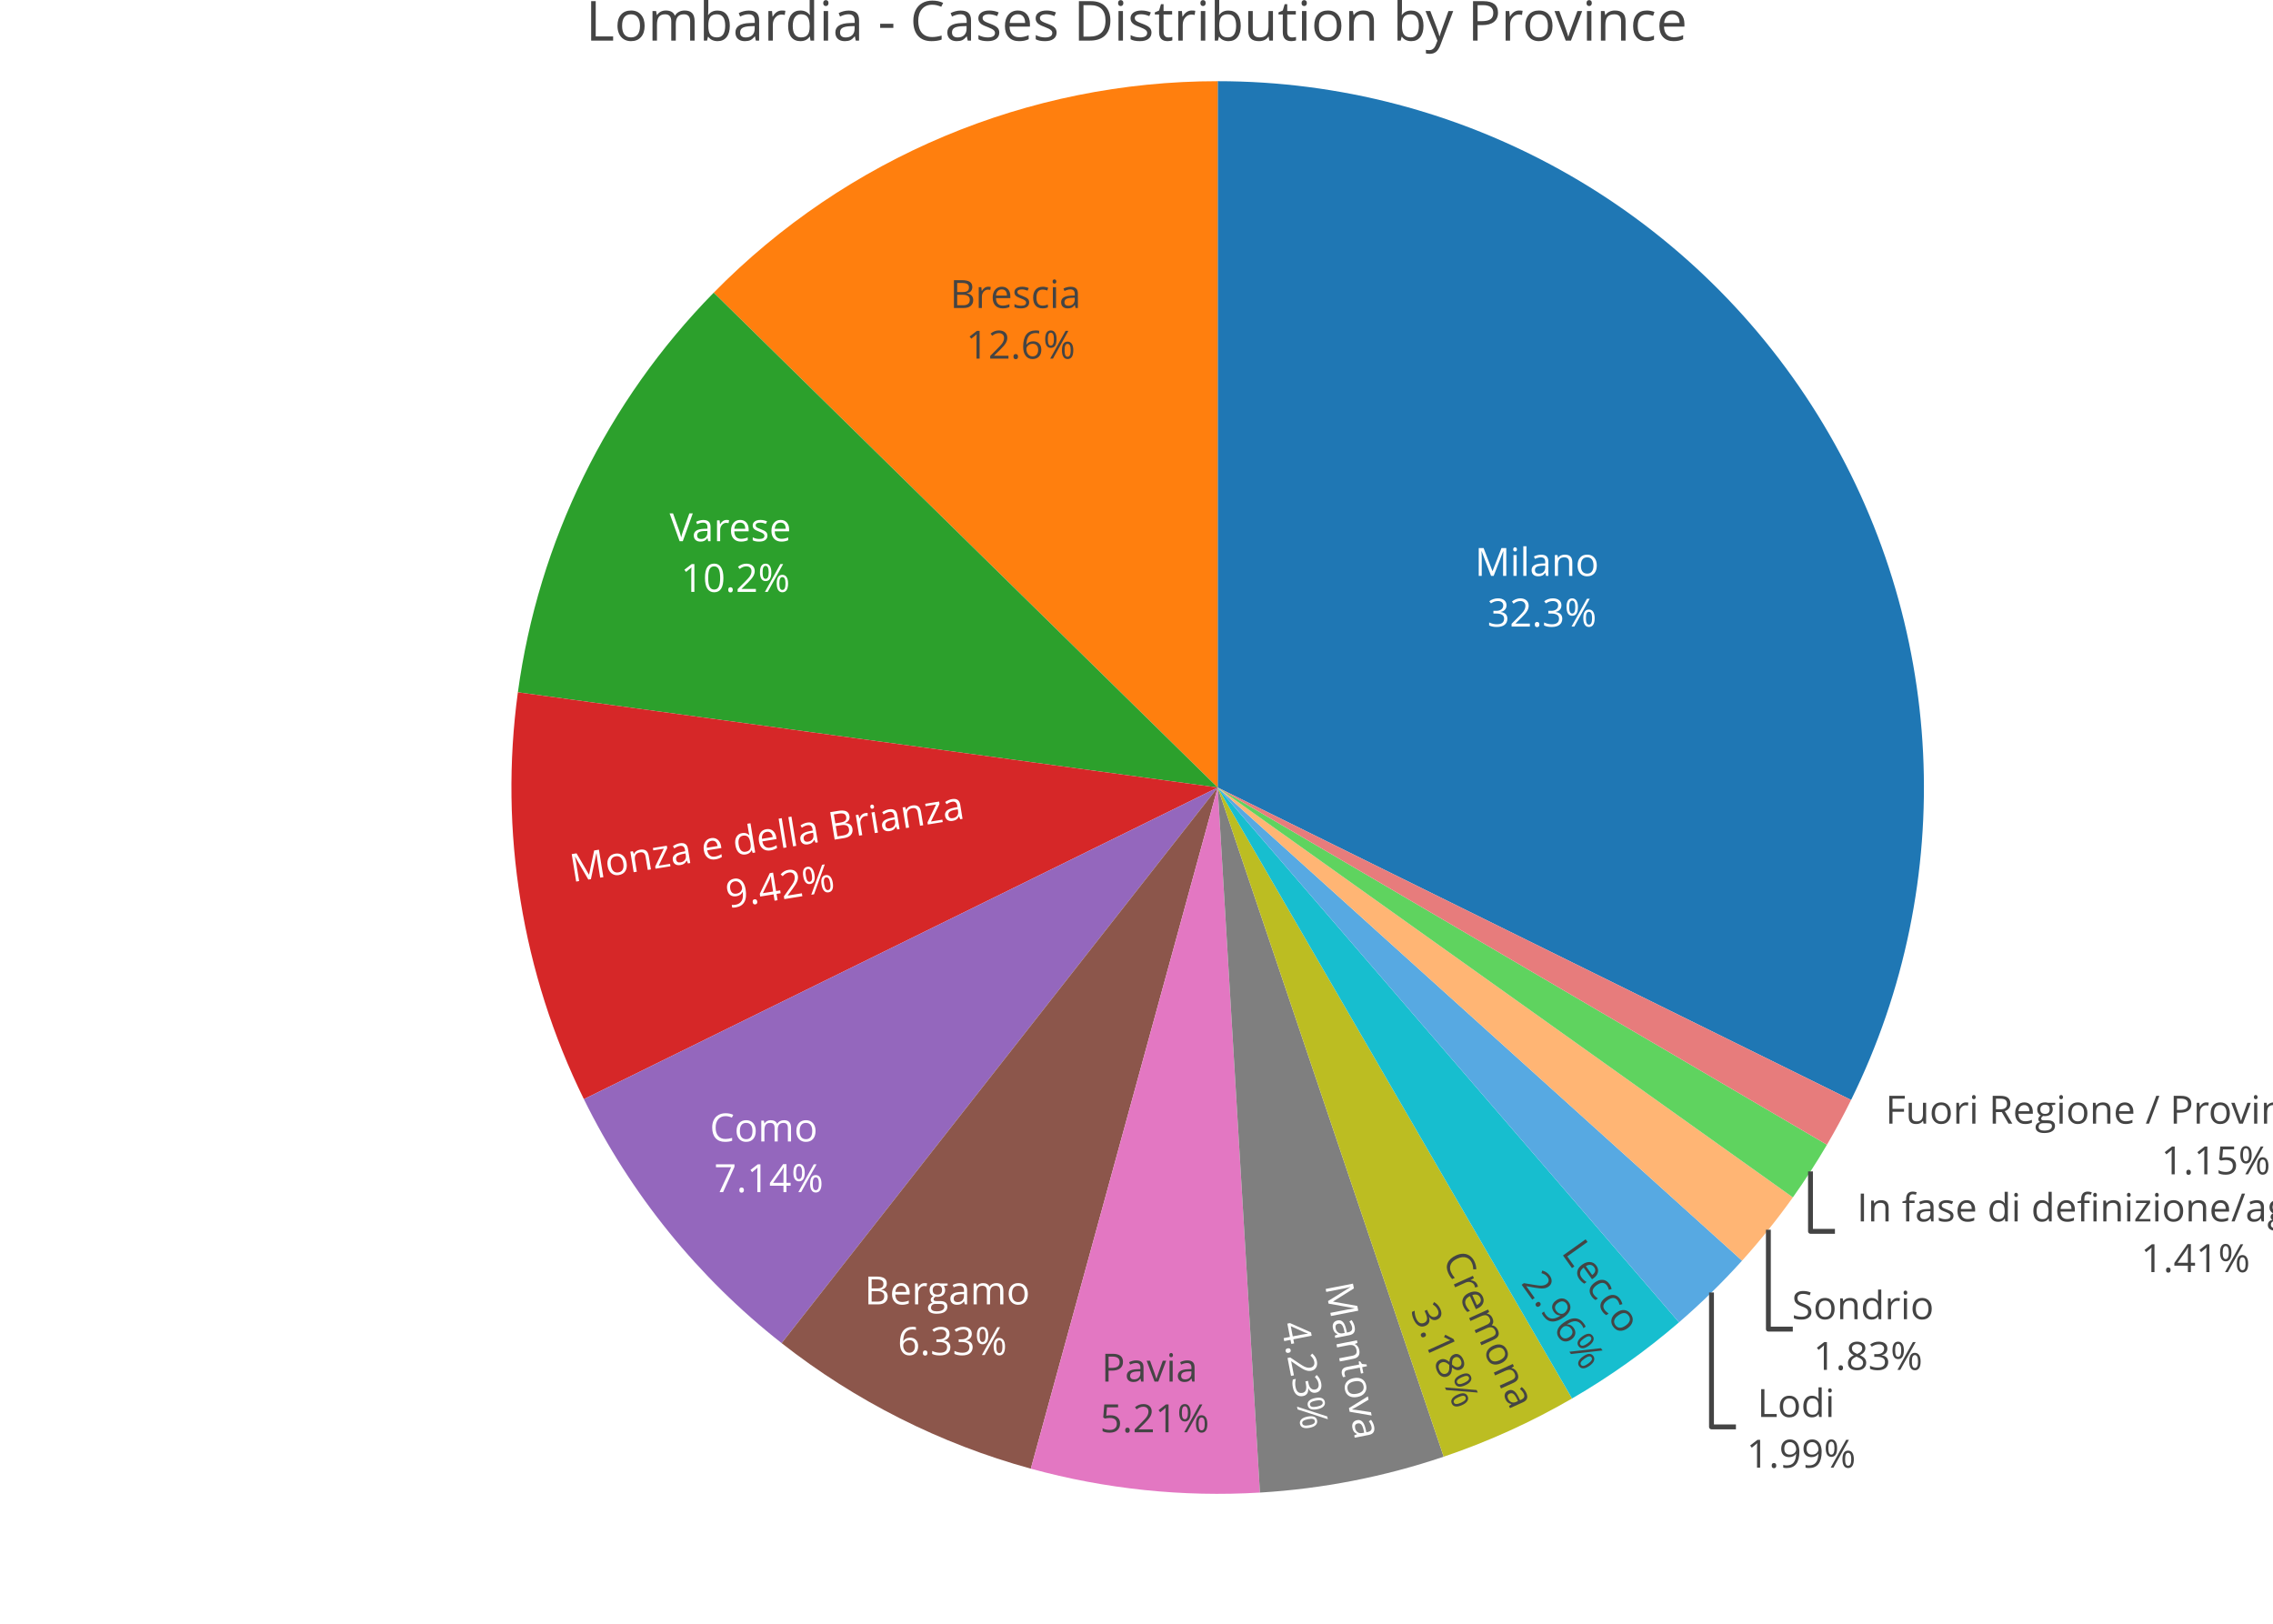
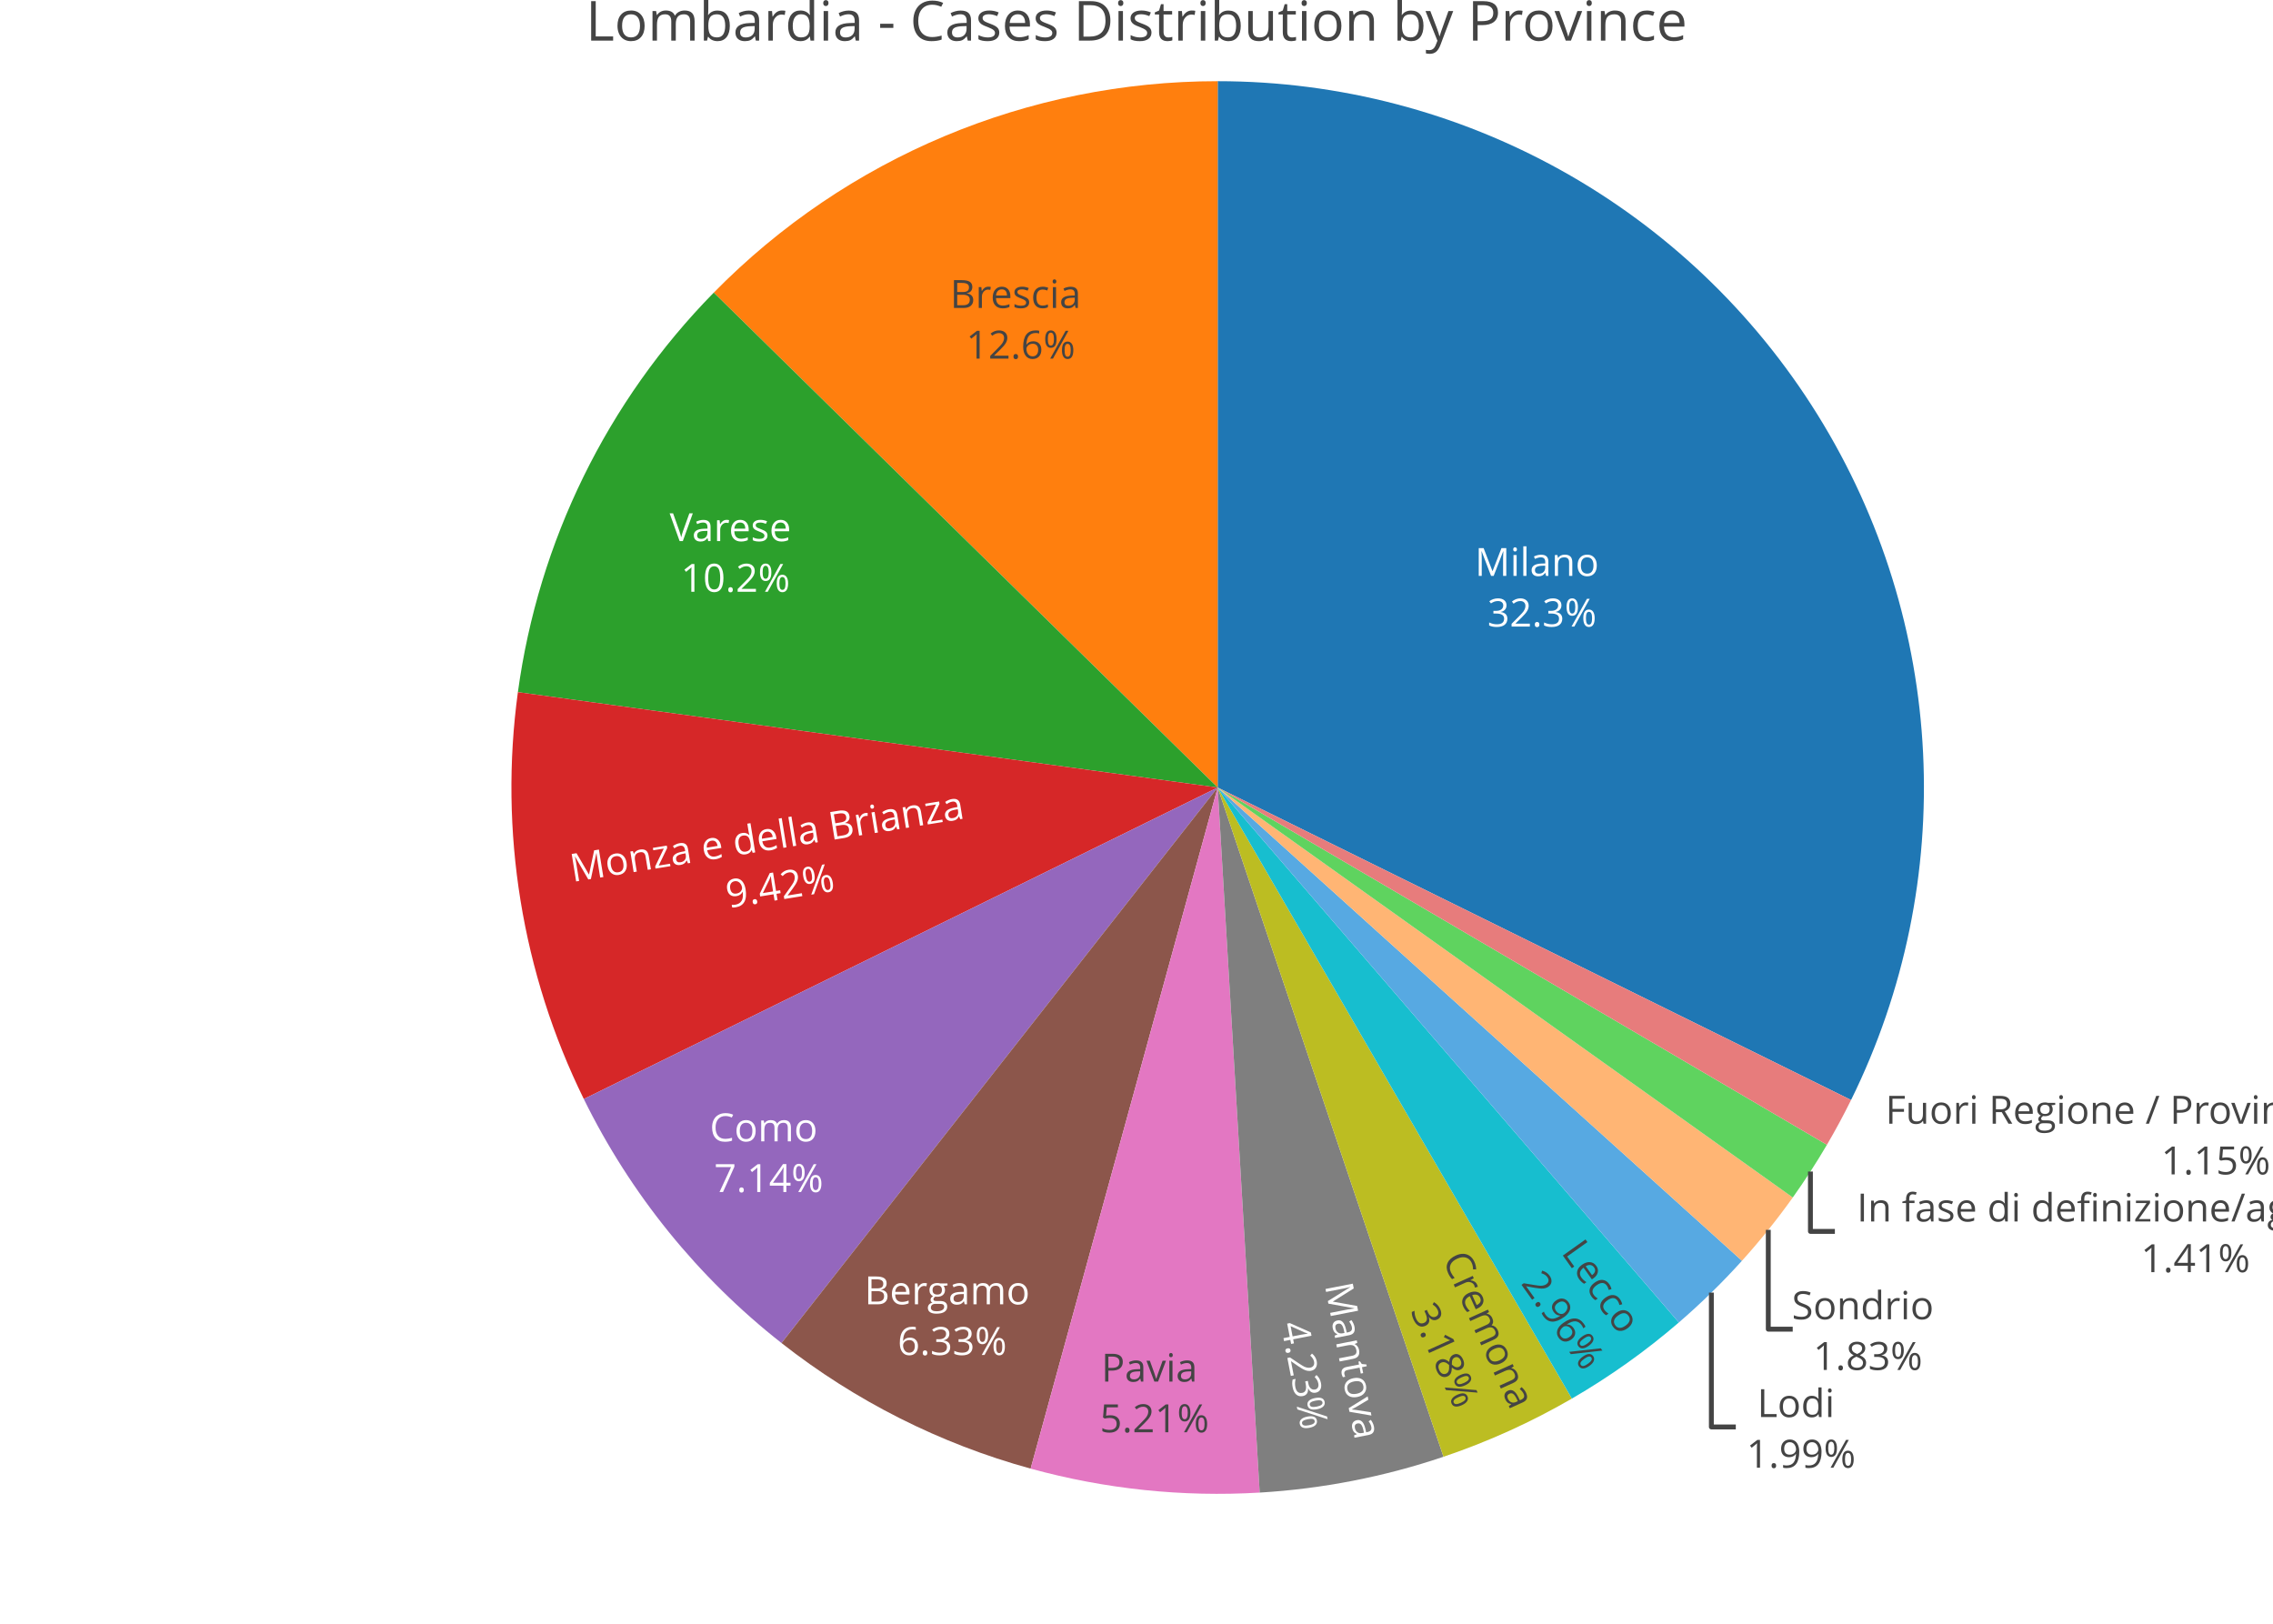
<svg xmlns="http://www.w3.org/2000/svg" class="main-svg" width="700" height="500" style="" viewBox="0 0 700 500">
  <rect x="0" y="0" width="700" height="500" style="fill: rgb(255, 255, 255); fill-opacity: 1;" />
-   <defs id="defs-ba0e98">
+   <defs id="defs-973175">
    <g class="clips" />
    <g class="gradients" />
  </defs>
  <g class="bglayer" />
  <g class="layer-below">
    <g class="imagelayer" />
    <g class="shapelayer" />
  </g>
  <g class="cartesianlayer" />
  <g class="polarlayer" />
  <g class="ternarylayer" />
  <g class="geolayer" />
  <g class="funnelarealayer" />
  <g class="pielayer">
    <g class="trace" stroke-linejoin="round" style="opacity: 1;">
      <g class="slice">
-         <path class="surface" d="M375,242.5l0,-217.5a217.5,217.5 0 0 1 195.067,313.704Z" style="pointer-events: all; stroke-width: 0; fill: rgb(31, 119, 180); fill-opacity: 1; stroke: rgb(68, 68, 68); stroke-opacity: 1;" />
+         <path class="surface" d="M375,242.5l0,-217.5a217.5,217.5 0 0 1 195.059,313.72Z" style="pointer-events: all; stroke-width: 0; fill: rgb(31, 119, 180); fill-opacity: 1; stroke: rgb(68, 68, 68); stroke-opacity: 1;" />
        <g class="slicetext">
-           <text data-notex="1" class="slicetext" transform="translate(474.8823,177.3368)" text-anchor="middle" x="0" y="0" style="font-family: 'Open Sans', verdana, arial, sans-serif; font-size: 12px; fill: rgb(255, 255, 255); fill-opacity: 1; white-space: pre;">
+           <text data-notex="1" class="slicetext" transform="translate(474.8837,177.3417)" text-anchor="middle" x="0" y="0" style="font-family: 'Open Sans', verdana, arial, sans-serif; font-size: 12px; fill: rgb(255, 255, 255); fill-opacity: 1; white-space: pre;">
            <tspan class="line" dy="0em" x="0" y="0">Milano</tspan>
            <tspan class="line" dy="1.3em" x="0" y="0">32.3%</tspan>
          </text>
        </g>
      </g>
      <g class="slice">
-         <path class="surface" d="M375,242.5l-155.204,-152.374a217.5,217.5 0 0 1 155.204,-65.126Z" style="pointer-events: all; stroke-width: 0; fill: rgb(255, 127, 14); fill-opacity: 1; stroke: rgb(68, 68, 68); stroke-opacity: 1;" />
+         <path class="surface" d="M375,242.5l-155.185,-152.394a217.5,217.5 0 0 1 155.185,-65.106Z" style="pointer-events: all; stroke-width: 0; fill: rgb(255, 127, 14); fill-opacity: 1; stroke: rgb(68, 68, 68); stroke-opacity: 1;" />
        <g class="slicetext">
-           <text data-notex="1" class="slicetext" transform="translate(314.3212,94.8391)" text-anchor="middle" x="0" y="0" style="font-family: 'Open Sans', verdana, arial, sans-serif; font-size: 12px; fill: rgb(68, 68, 68); fill-opacity: 1; white-space: pre;">
+           <text data-notex="1" class="slicetext" transform="translate(314.3278,94.82915)" text-anchor="middle" x="0" y="0" style="font-family: 'Open Sans', verdana, arial, sans-serif; font-size: 12px; fill: rgb(68, 68, 68); fill-opacity: 1; white-space: pre;">
            <tspan class="line" dy="0em" x="0" y="0">Brescia</tspan>
            <tspan class="line" dy="1.3em" x="0" y="0">12.6%</tspan>
          </text>
        </g>
      </g>
      <g class="slice">
-         <path class="surface" d="M375,242.5l-215.514,-29.326a217.5,217.5 0 0 1 60.309,-123.048Z" style="pointer-events: all; stroke-width: 0; fill: rgb(44, 160, 44); fill-opacity: 1; stroke: rgb(68, 68, 68); stroke-opacity: 1;" />
+         <path class="surface" d="M375,242.5l-215.508,-29.367a217.5,217.5 0 0 1 60.323,-123.027Z" style="pointer-events: all; stroke-width: 0; fill: rgb(44, 160, 44); fill-opacity: 1; stroke: rgb(68, 68, 68); stroke-opacity: 1;" />
        <g class="slicetext">
-           <text data-notex="1" class="slicetext" transform="translate(226.4828,166.6527)" text-anchor="middle" x="0" y="0" style="font-family: 'Open Sans', verdana, arial, sans-serif; font-size: 12px; fill: rgb(255, 255, 255); fill-opacity: 1; white-space: pre;">
+           <text data-notex="1" class="slicetext" transform="translate(226.4909,166.6274)" text-anchor="middle" x="0" y="0" style="font-family: 'Open Sans', verdana, arial, sans-serif; font-size: 12px; fill: rgb(255, 255, 255); fill-opacity: 1; white-space: pre;">
            <tspan class="line" dy="0em" x="0" y="0">Varese</tspan>
            <tspan class="line" dy="1.3em" x="0" y="0">10.2%</tspan>
          </text>
        </g>
      </g>
      <g class="slice">
-         <path class="surface" d="M375,242.5l-195.187,95.96a217.5,217.5 0 0 1 -20.327,-125.285Z" style="pointer-events: all; stroke-width: 0; fill: rgb(214, 39, 40); fill-opacity: 1; stroke: rgb(68, 68, 68); stroke-opacity: 1;" />
+         <path class="surface" d="M375,242.5l-195.207,95.919a217.5,217.5 0 0 1 -20.301,-125.286Z" style="pointer-events: all; stroke-width: 0; fill: rgb(214, 39, 40); fill-opacity: 1; stroke: rgb(68, 68, 68); stroke-opacity: 1;" />
        <g class="slicetext">
-           <text data-notex="1" class="slicetext" transform="translate(238.3705,261.5727)rotate(-9.215595)" text-anchor="middle" x="0" y="0" style="font-family: 'Open Sans', verdana, arial, sans-serif; font-size: 12px; fill: rgb(255, 255, 255); fill-opacity: 1; white-space: pre;">
+           <text data-notex="1" class="slicetext" transform="translate(238.3661,261.5456)rotate(-9.204203)" text-anchor="middle" x="0" y="0" style="font-family: 'Open Sans', verdana, arial, sans-serif; font-size: 12px; fill: rgb(255, 255, 255); fill-opacity: 1; white-space: pre;">
            <tspan class="line" dy="0em" x="0" y="0">Monza e della Brianza</tspan>
            <tspan class="line" dy="1.3em" x="0" y="0">9.42%</tspan>
          </text>
        </g>
      </g>
      <g class="slice">
-         <path class="surface" d="M375,242.5l-134.284,171.097a217.5,217.5 0 0 1 -60.903,-75.137Z" style="pointer-events: all; stroke-width: 0; fill: rgb(148, 103, 189); fill-opacity: 1; stroke: rgb(68, 68, 68); stroke-opacity: 1;" />
+         <path class="surface" d="M375,242.5l-134.327,171.063a217.5,217.5 0 0 1 -60.88,-75.144Z" style="pointer-events: all; stroke-width: 0; fill: rgb(148, 103, 189); fill-opacity: 1; stroke: rgb(68, 68, 68); stroke-opacity: 1;" />
        <g class="slicetext">
-           <text data-notex="1" class="slicetext" transform="translate(236.7698,351.4893)" text-anchor="middle" x="0" y="0" style="font-family: 'Open Sans', verdana, arial, sans-serif; font-size: 12px; fill: rgb(255, 255, 255); fill-opacity: 1; white-space: pre;">
+           <text data-notex="1" class="slicetext" transform="translate(236.7417,351.4596)" text-anchor="middle" x="0" y="0" style="font-family: 'Open Sans', verdana, arial, sans-serif; font-size: 12px; fill: rgb(255, 255, 255); fill-opacity: 1; white-space: pre;">
            <tspan class="line" dy="0em" x="0" y="0">Como</tspan>
            <tspan class="line" dy="1.3em" x="0" y="0">7.14%</tspan>
          </text>
        </g>
      </g>
      <g class="slice">
-         <path class="surface" d="M375,242.5l-57.547,209.749a217.5,217.5 0 0 1 -76.737,-38.652Z" style="pointer-events: all; stroke-width: 0; fill: rgb(140, 86, 75); fill-opacity: 1; stroke: rgb(68, 68, 68); stroke-opacity: 1;" />
+         <path class="surface" d="M375,242.5l-57.605,209.733a217.5,217.5 0 0 1 -76.722,-38.67Z" style="pointer-events: all; stroke-width: 0; fill: rgb(140, 86, 75); fill-opacity: 1; stroke: rgb(68, 68, 68); stroke-opacity: 1;" />
        <g class="slicetext">
-           <text data-notex="1" class="slicetext" transform="translate(293.2955,401.6552)" text-anchor="middle" x="0" y="0" style="font-family: 'Open Sans', verdana, arial, sans-serif; font-size: 12px; fill: rgb(255, 255, 255); fill-opacity: 1; white-space: pre;">
+           <text data-notex="1" class="slicetext" transform="translate(293.2517,401.6353)" text-anchor="middle" x="0" y="0" style="font-family: 'Open Sans', verdana, arial, sans-serif; font-size: 12px; fill: rgb(255, 255, 255); fill-opacity: 1; white-space: pre;">
            <tspan class="line" dy="0em" x="0" y="0">Bergamo</tspan>
            <tspan class="line" dy="1.3em" x="0" y="0">6.33%</tspan>
          </text>
        </g>
      </g>
      <g class="slice">
-         <path class="surface" d="M375,242.5l13.017,217.11a217.5,217.5 0 0 1 -70.563,-7.361Z" style="pointer-events: all; stroke-width: 0; fill: rgb(227, 119, 194); fill-opacity: 1; stroke: rgb(68, 68, 68); stroke-opacity: 1;" />
+         <path class="surface" d="M375,242.5l12.941,217.115a217.5,217.5 0 0 1 -70.546,-7.382Z" style="pointer-events: all; stroke-width: 0; fill: rgb(227, 119, 194); fill-opacity: 1; stroke: rgb(68, 68, 68); stroke-opacity: 1;" />
        <g class="slicetext">
-           <text data-notex="1" class="slicetext" transform="translate(355.5972,425.4371)" text-anchor="middle" x="0" y="0" style="font-family: 'Open Sans', verdana, arial, sans-serif; font-size: 12px; fill: rgb(68, 68, 68); fill-opacity: 1; white-space: pre;">
+           <text data-notex="1" class="slicetext" transform="translate(355.5384,425.4366)" text-anchor="middle" x="0" y="0" style="font-family: 'Open Sans', verdana, arial, sans-serif; font-size: 12px; fill: rgb(68, 68, 68); fill-opacity: 1; white-space: pre;">
            <tspan class="line" dy="0em" x="0" y="0">Pavia</tspan>
            <tspan class="line" dy="1.3em" x="0" y="0">5.21%</tspan>
          </text>
        </g>
      </g>
      <g class="slice">
-         <path class="surface" d="M375,242.5l69.603,206.062a217.5,217.5 0 0 1 -56.586,11.048Z" style="pointer-events: all; stroke-width: 0; fill: rgb(127, 127, 127); fill-opacity: 1; stroke: rgb(68, 68, 68); stroke-opacity: 1;" />
+         <path class="surface" d="M375,242.5l69.544,206.082a217.5,217.5 0 0 1 -56.603,11.032Z" style="pointer-events: all; stroke-width: 0; fill: rgb(127, 127, 127); fill-opacity: 1; stroke: rgb(68, 68, 68); stroke-opacity: 1;" />
        <g class="slicetext">
-           <text data-notex="1" class="slicetext" transform="translate(413.0097,421.2426)rotate(78.95266)" text-anchor="middle" x="0" y="0" style="font-family: 'Open Sans', verdana, arial, sans-serif; font-size: 12px; fill: rgb(255, 255, 255); fill-opacity: 1; white-space: pre;">
+           <text data-notex="1" class="slicetext" transform="translate(412.9518,421.249)rotate(78.97085)" text-anchor="middle" x="0" y="0" style="font-family: 'Open Sans', verdana, arial, sans-serif; font-size: 12px; fill: rgb(255, 255, 255); fill-opacity: 1; white-space: pre;">
            <tspan class="line" dy="0em" x="0" y="0">Mantova</tspan>
            <tspan class="line" dy="1.3em" x="0" y="0">4.23%</tspan>
          </text>
        </g>
      </g>
      <g class="slice">
-         <path class="surface" d="M375,242.5l109.135,188.138a217.5,217.5 0 0 1 -39.532,17.925Z" style="pointer-events: all; stroke-width: 0; fill: rgb(188, 189, 34); fill-opacity: 1; stroke: rgb(68, 68, 68); stroke-opacity: 1;" />
+         <path class="surface" d="M375,242.5l109.081,188.169a217.5,217.5 0 0 1 -39.537,17.913Z" style="pointer-events: all; stroke-width: 0; fill: rgb(188, 189, 34); fill-opacity: 1; stroke: rgb(68, 68, 68); stroke-opacity: 1;" />
        <g class="slicetext">
-           <text data-notex="1" class="slicetext" transform="translate(455.4433,412.518)rotate(65.60959)" text-anchor="middle" x="0" y="0" style="font-family: 'Open Sans', verdana, arial, sans-serif; font-size: 12px; fill: rgb(68, 68, 68); fill-opacity: 1; white-space: pre;">
+           <text data-notex="1" class="slicetext" transform="translate(455.3946,412.5408)rotate(65.62597)" text-anchor="middle" x="0" y="0" style="font-family: 'Open Sans', verdana, arial, sans-serif; font-size: 12px; fill: rgb(68, 68, 68); fill-opacity: 1; white-space: pre;">
            <tspan class="line" dy="0em" x="0" y="0">Cremona</tspan>
            <tspan class="line" dy="1.3em" x="0" y="0">3.18%</tspan>
          </text>
        </g>
      </g>
      <g class="slice">
-         <path class="surface" d="M375,242.5l142.072,164.687a217.5,217.5 0 0 1 -32.937,23.451Z" style="pointer-events: all; stroke-width: 0; fill: rgb(23, 190, 207); fill-opacity: 1; stroke: rgb(68, 68, 68); stroke-opacity: 1;" />
+         <path class="surface" d="M375,242.5l142.022,164.73a217.5,217.5 0 0 1 -32.941,23.439Z" style="pointer-events: all; stroke-width: 0; fill: rgb(23, 190, 207); fill-opacity: 1; stroke: rgb(68, 68, 68); stroke-opacity: 1;" />
        <g class="slicetext">
-           <text data-notex="1" class="slicetext" transform="translate(490.7401,399.7926)rotate(54.54963)" text-anchor="middle" x="0" y="0" style="font-family: 'Open Sans', verdana, arial, sans-serif; font-size: 12px; fill: rgb(68, 68, 68); fill-opacity: 1; white-space: pre;">
+           <text data-notex="1" class="slicetext" transform="translate(490.6949,399.828)rotate(54.56648)" text-anchor="middle" x="0" y="0" style="font-family: 'Open Sans', verdana, arial, sans-serif; font-size: 12px; fill: rgb(68, 68, 68); fill-opacity: 1; white-space: pre;">
            <tspan class="line" dy="0em" x="0" y="0">Lecco</tspan>
            <tspan class="line" dy="1.3em" x="0" y="0">2.96%</tspan>
          </text>
        </g>
      </g>
      <g class="slice">
-         <path class="surface" d="M375,242.5l161.486,145.7a217.5,217.5 0 0 1 -19.414,18.987Z" style="pointer-events: all; stroke-width: 0; fill: rgb(87, 169, 226); fill-opacity: 1; stroke: rgb(68, 68, 68); stroke-opacity: 1;" />
+         <path class="surface" d="M375,242.5l161.459,145.73a217.5,217.5 0 0 1 -19.437,19Z" style="pointer-events: all; stroke-width: 0; fill: rgb(87, 169, 226); fill-opacity: 1; stroke: rgb(68, 68, 68); stroke-opacity: 1;" />
        <g class="slicetext">
-           <text data-notex="1" class="slicetext" transform="translate(554.6967,436.3311)" text-anchor="middle" x="0" y="0" style="font-family: 'Open Sans', verdana, arial, sans-serif; font-size: 12px; fill: rgb(68, 68, 68); fill-opacity: 1; white-space: pre;">
+           <text data-notex="1" class="slicetext" transform="translate(554.6585,436.3496)" text-anchor="middle" x="0" y="0" style="font-family: 'Open Sans', verdana, arial, sans-serif; font-size: 12px; fill: rgb(68, 68, 68); fill-opacity: 1; white-space: pre;">
            <tspan class="line" dy="0em" x="0" y="0">Lodi</tspan>
            <tspan class="line" dy="1.3em" x="0" y="0">1.99%</tspan>
          </text>
        </g>
-         <path class="textline" stroke-width="1.5" d="M527.076,397.997V439.386h7.527" fill="none" style="stroke: rgb(68, 68, 68); stroke-opacity: 1;" />
+         <path class="textline" stroke-width="1.5" d="M527.037,398.034V439.404h7.527" fill="none" style="stroke: rgb(68, 68, 68); stroke-opacity: 1;" />
      </g>
      <g class="slice">
-         <path class="surface" d="M375,242.5l177.139,126.207a217.5,217.5 0 0 1 -15.652,19.493Z" style="pointer-events: all; stroke-width: 0; fill: rgb(255, 181, 116); fill-opacity: 1; stroke: rgb(68, 68, 68); stroke-opacity: 1;" />
+         <path class="surface" d="M375,242.5l177.113,126.243a217.5,217.5 0 0 1 -15.654,19.487Z" style="pointer-events: all; stroke-width: 0; fill: rgb(255, 181, 116); fill-opacity: 1; stroke: rgb(68, 68, 68); stroke-opacity: 1;" />
        <g class="slicetext">
-           <text data-notex="1" class="slicetext" transform="translate(575.2606,406.2217)" text-anchor="middle" x="0" y="0" style="font-family: 'Open Sans', verdana, arial, sans-serif; font-size: 12px; fill: rgb(68, 68, 68); fill-opacity: 1; white-space: pre;">
+           <text data-notex="1" class="slicetext" transform="translate(575.2337,406.2402)" text-anchor="middle" x="0" y="0" style="font-family: 'Open Sans', verdana, arial, sans-serif; font-size: 12px; fill: rgb(68, 68, 68); fill-opacity: 1; white-space: pre;">
            <tspan class="line" dy="0em" x="0" y="0">Sondrio</tspan>
            <tspan class="line" dy="1.3em" x="0" y="0">1.83%</tspan>
          </text>
        </g>
-         <path class="textline" stroke-width="1.5" d="M544.593,378.679V409.276h7.527" fill="none" style="stroke: rgb(68, 68, 68); stroke-opacity: 1;" />
+         <path class="textline" stroke-width="1.5" d="M544.566,378.712V409.295h7.527" fill="none" style="stroke: rgb(68, 68, 68); stroke-opacity: 1;" />
      </g>
      <g class="slice">
-         <path class="surface" d="M375,242.5l187.632,110.002a217.5,217.5 0 0 1 -10.493,16.205Z" style="pointer-events: all; stroke-width: 0; fill: rgb(95, 211, 95); fill-opacity: 1; stroke: rgb(68, 68, 68); stroke-opacity: 1;" />
+         <path class="surface" d="M375,242.5l187.621,110.021a217.5,217.5 0 0 1 -10.509,16.223Z" style="pointer-events: all; stroke-width: 0; fill: rgb(95, 211, 95); fill-opacity: 1; stroke: rgb(68, 68, 68); stroke-opacity: 1;" />
        <g class="slicetext">
-           <text data-notex="1" class="slicetext" transform="translate(676.1393,376.1123)" text-anchor="middle" x="0" y="0" style="font-family: 'Open Sans', verdana, arial, sans-serif; font-size: 12px; fill: rgb(68, 68, 68); fill-opacity: 1; white-space: pre;">
+           <text data-notex="1" class="slicetext" transform="translate(676.1213,376.1309)" text-anchor="middle" x="0" y="0" style="font-family: 'Open Sans', verdana, arial, sans-serif; font-size: 12px; fill: rgb(68, 68, 68); fill-opacity: 1; white-space: pre;">
            <tspan class="line" dy="0em" x="0" y="0">In fase di definizione/aggiornamento</tspan>
            <tspan class="line" dy="1.3em" x="0" y="0">1.41%</tspan>
          </text>
        </g>
-         <path class="textline" stroke-width="1.5" d="M557.565,360.721V379.167h7.527" fill="none" style="stroke: rgb(68, 68, 68); stroke-opacity: 1;" />
+         <path class="textline" stroke-width="1.5" d="M557.547,360.749V379.186h7.527" fill="none" style="stroke: rgb(68, 68, 68); stroke-opacity: 1;" />
      </g>
      <g class="slice">
-         <path class="surface" d="M375,242.5l195.067,96.204a217.5,217.5 0 0 1 -7.435,13.798Z" style="pointer-events: all; stroke-width: 0; fill: rgb(231, 124, 124); fill-opacity: 1; stroke: rgb(68, 68, 68); stroke-opacity: 1;" />
+         <path class="surface" d="M375,242.5l195.059,96.22a217.5,217.5 0 0 1 -7.438,13.8Z" style="pointer-events: all; stroke-width: 0; fill: rgb(231, 124, 124); fill-opacity: 1; stroke: rgb(68, 68, 68); stroke-opacity: 1;" />
        <g class="slicetext">
-           <text data-notex="1" class="slicetext" transform="translate(682.376,346.003)" text-anchor="middle" x="0" y="0" style="font-family: 'Open Sans', verdana, arial, sans-serif; font-size: 12px; fill: rgb(68, 68, 68); fill-opacity: 1; white-space: pre;">
+           <text data-notex="1" class="slicetext" transform="translate(682.3666,346.0215)" text-anchor="middle" x="0" y="0" style="font-family: 'Open Sans', verdana, arial, sans-serif; font-size: 12px; fill: rgb(68, 68, 68); fill-opacity: 1; white-space: pre;">
            <tspan class="line" dy="0em" x="0" y="0">Fuori Regione / Provincia Autonoma</tspan>
            <tspan class="line" dy="1.3em" x="0" y="0">1.15%</tspan>
          </text>
        </g>
      </g>
    </g>
  </g>
  <g class="treemaplayer" />
  <g class="sunburstlayer" />
  <g class="glimages" />
-   <defs id="topdefs-ba0e98">
+   <defs id="topdefs-973175">
    <g class="clips" />
  </defs>
  <g class="layer-above">
    <g class="imagelayer" />
    <g class="shapelayer" />
  </g>
  <g class="infolayer">
    <g class="g-gtitle">
      <text class="gtitle" x="350" y="12.5" text-anchor="middle" dy="0em" style="font-family: 'Open Sans', verdana, arial, sans-serif; font-size: 17px; fill: rgb(68, 68, 68); opacity: 1; font-weight: normal; white-space: pre;">Lombardia - Cases Distribution by Province</text>
    </g>
  </g>
</svg>
